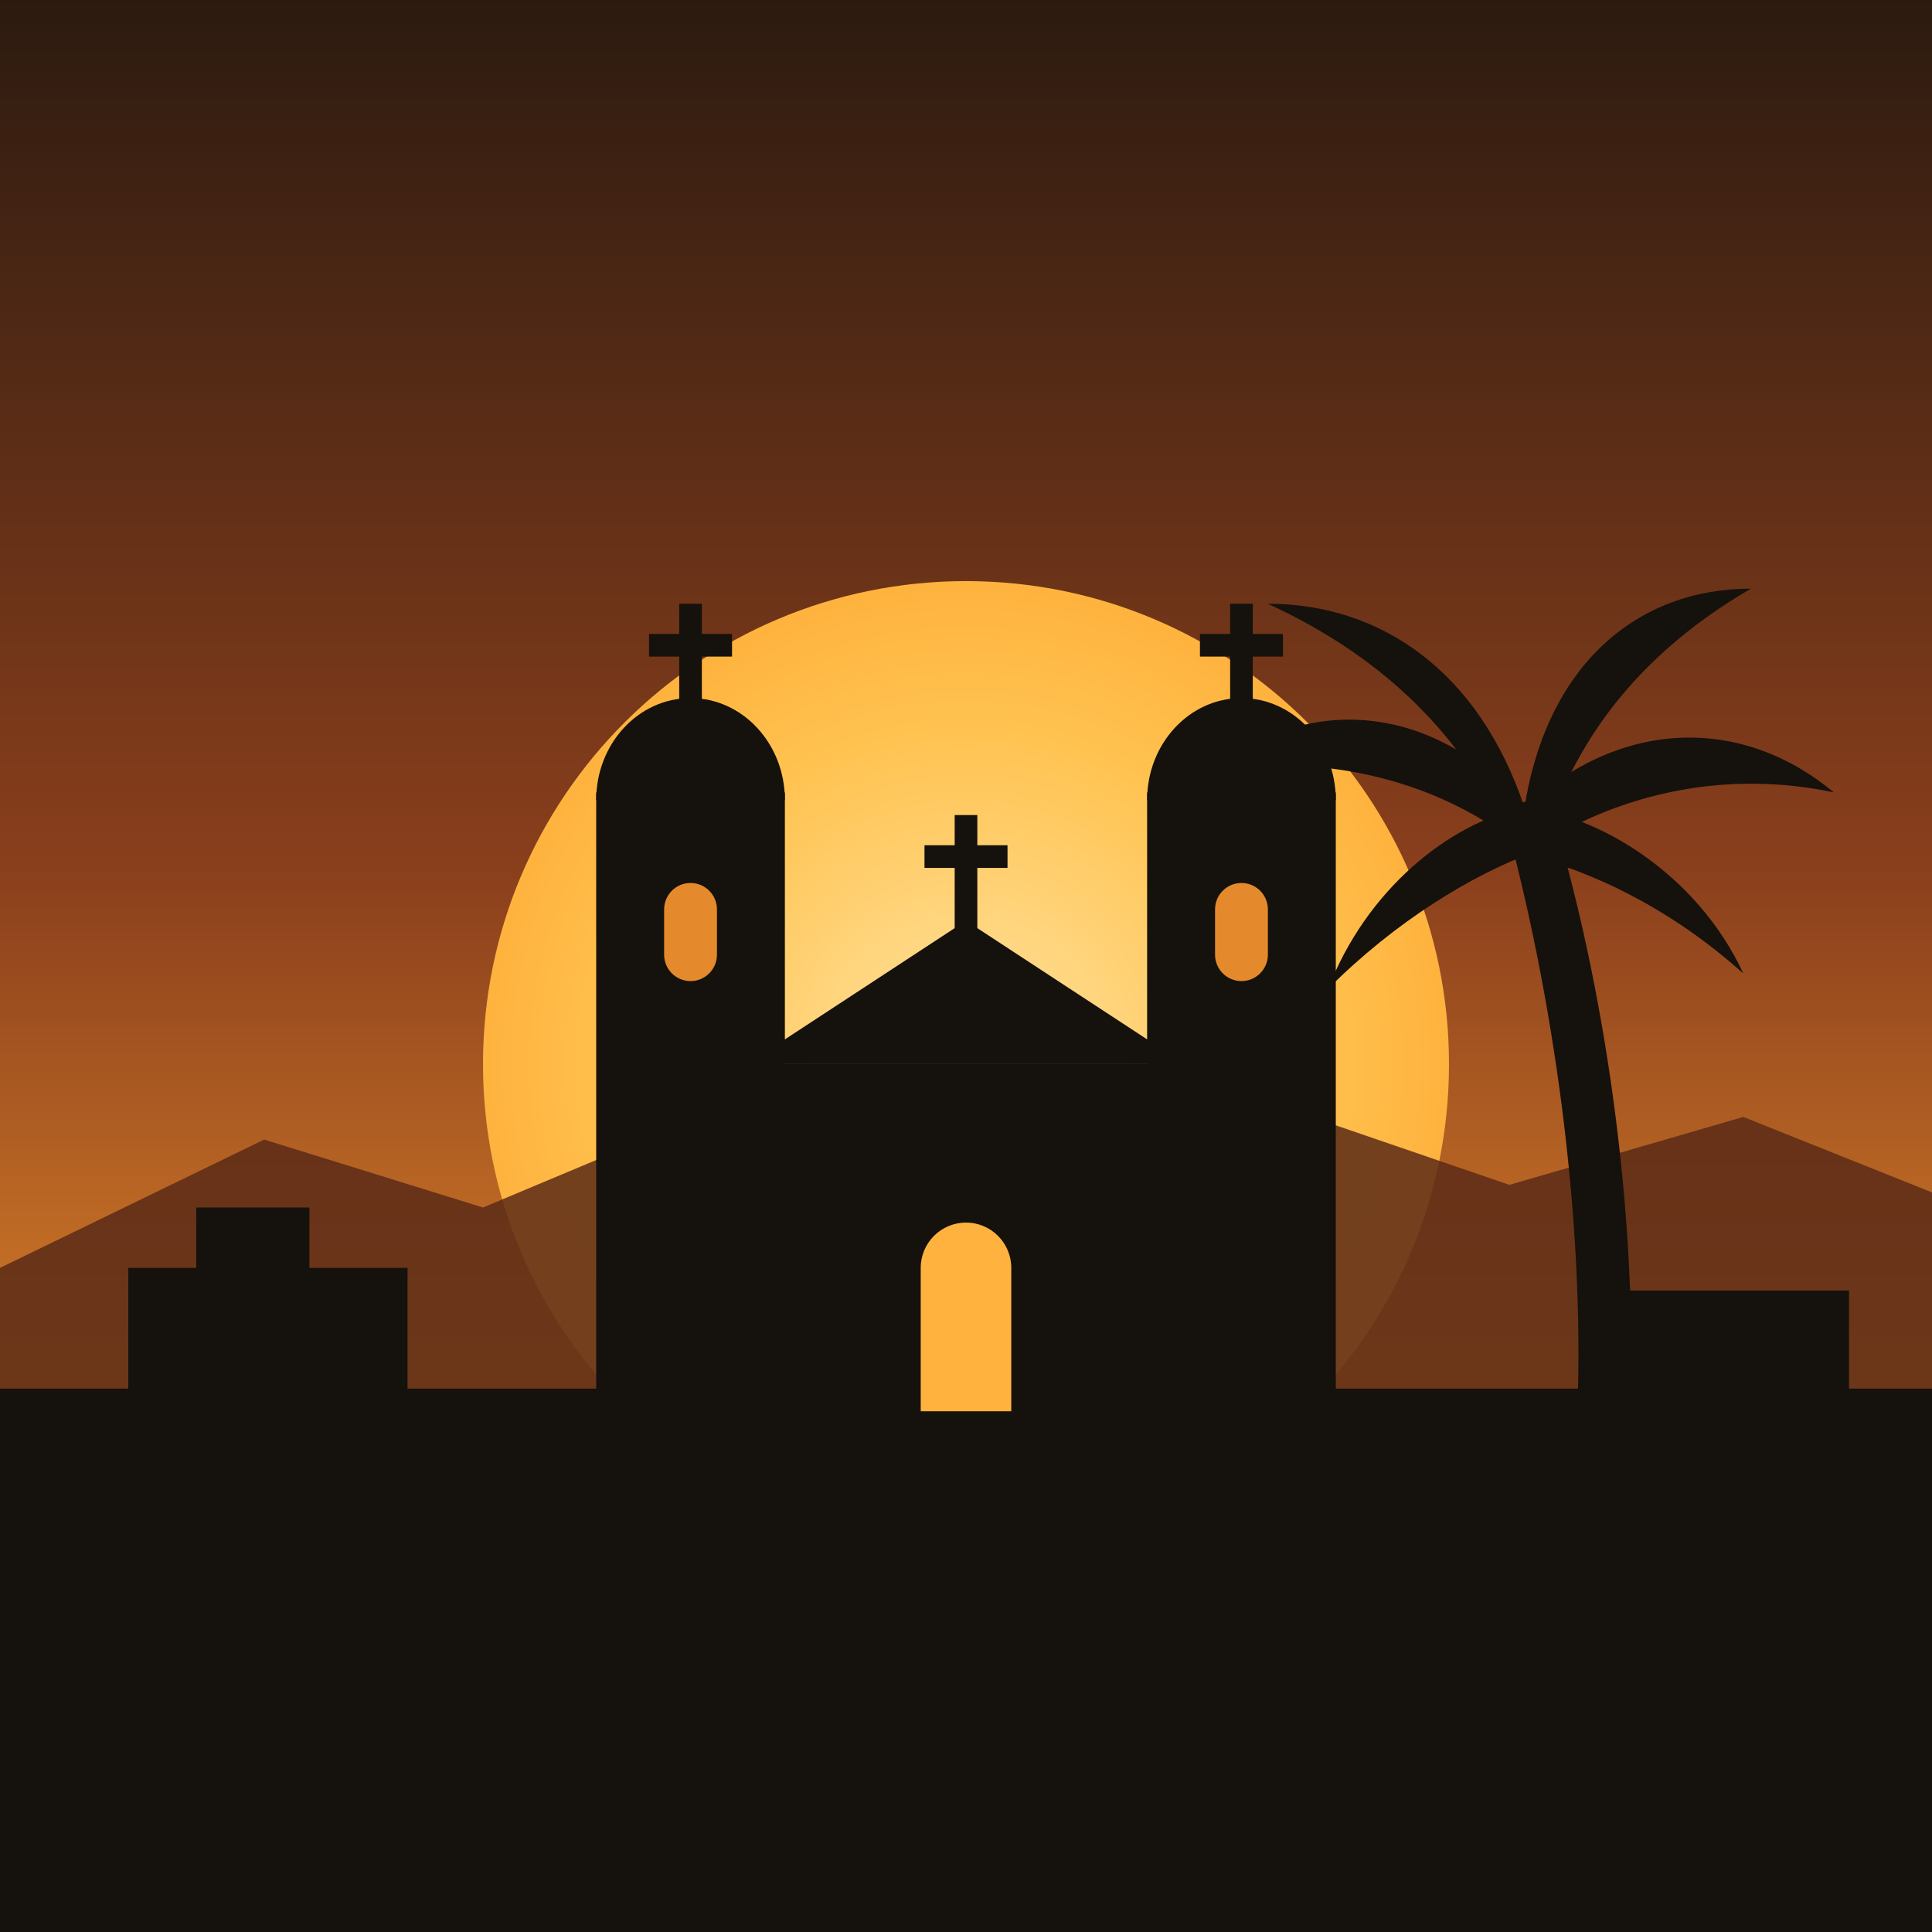
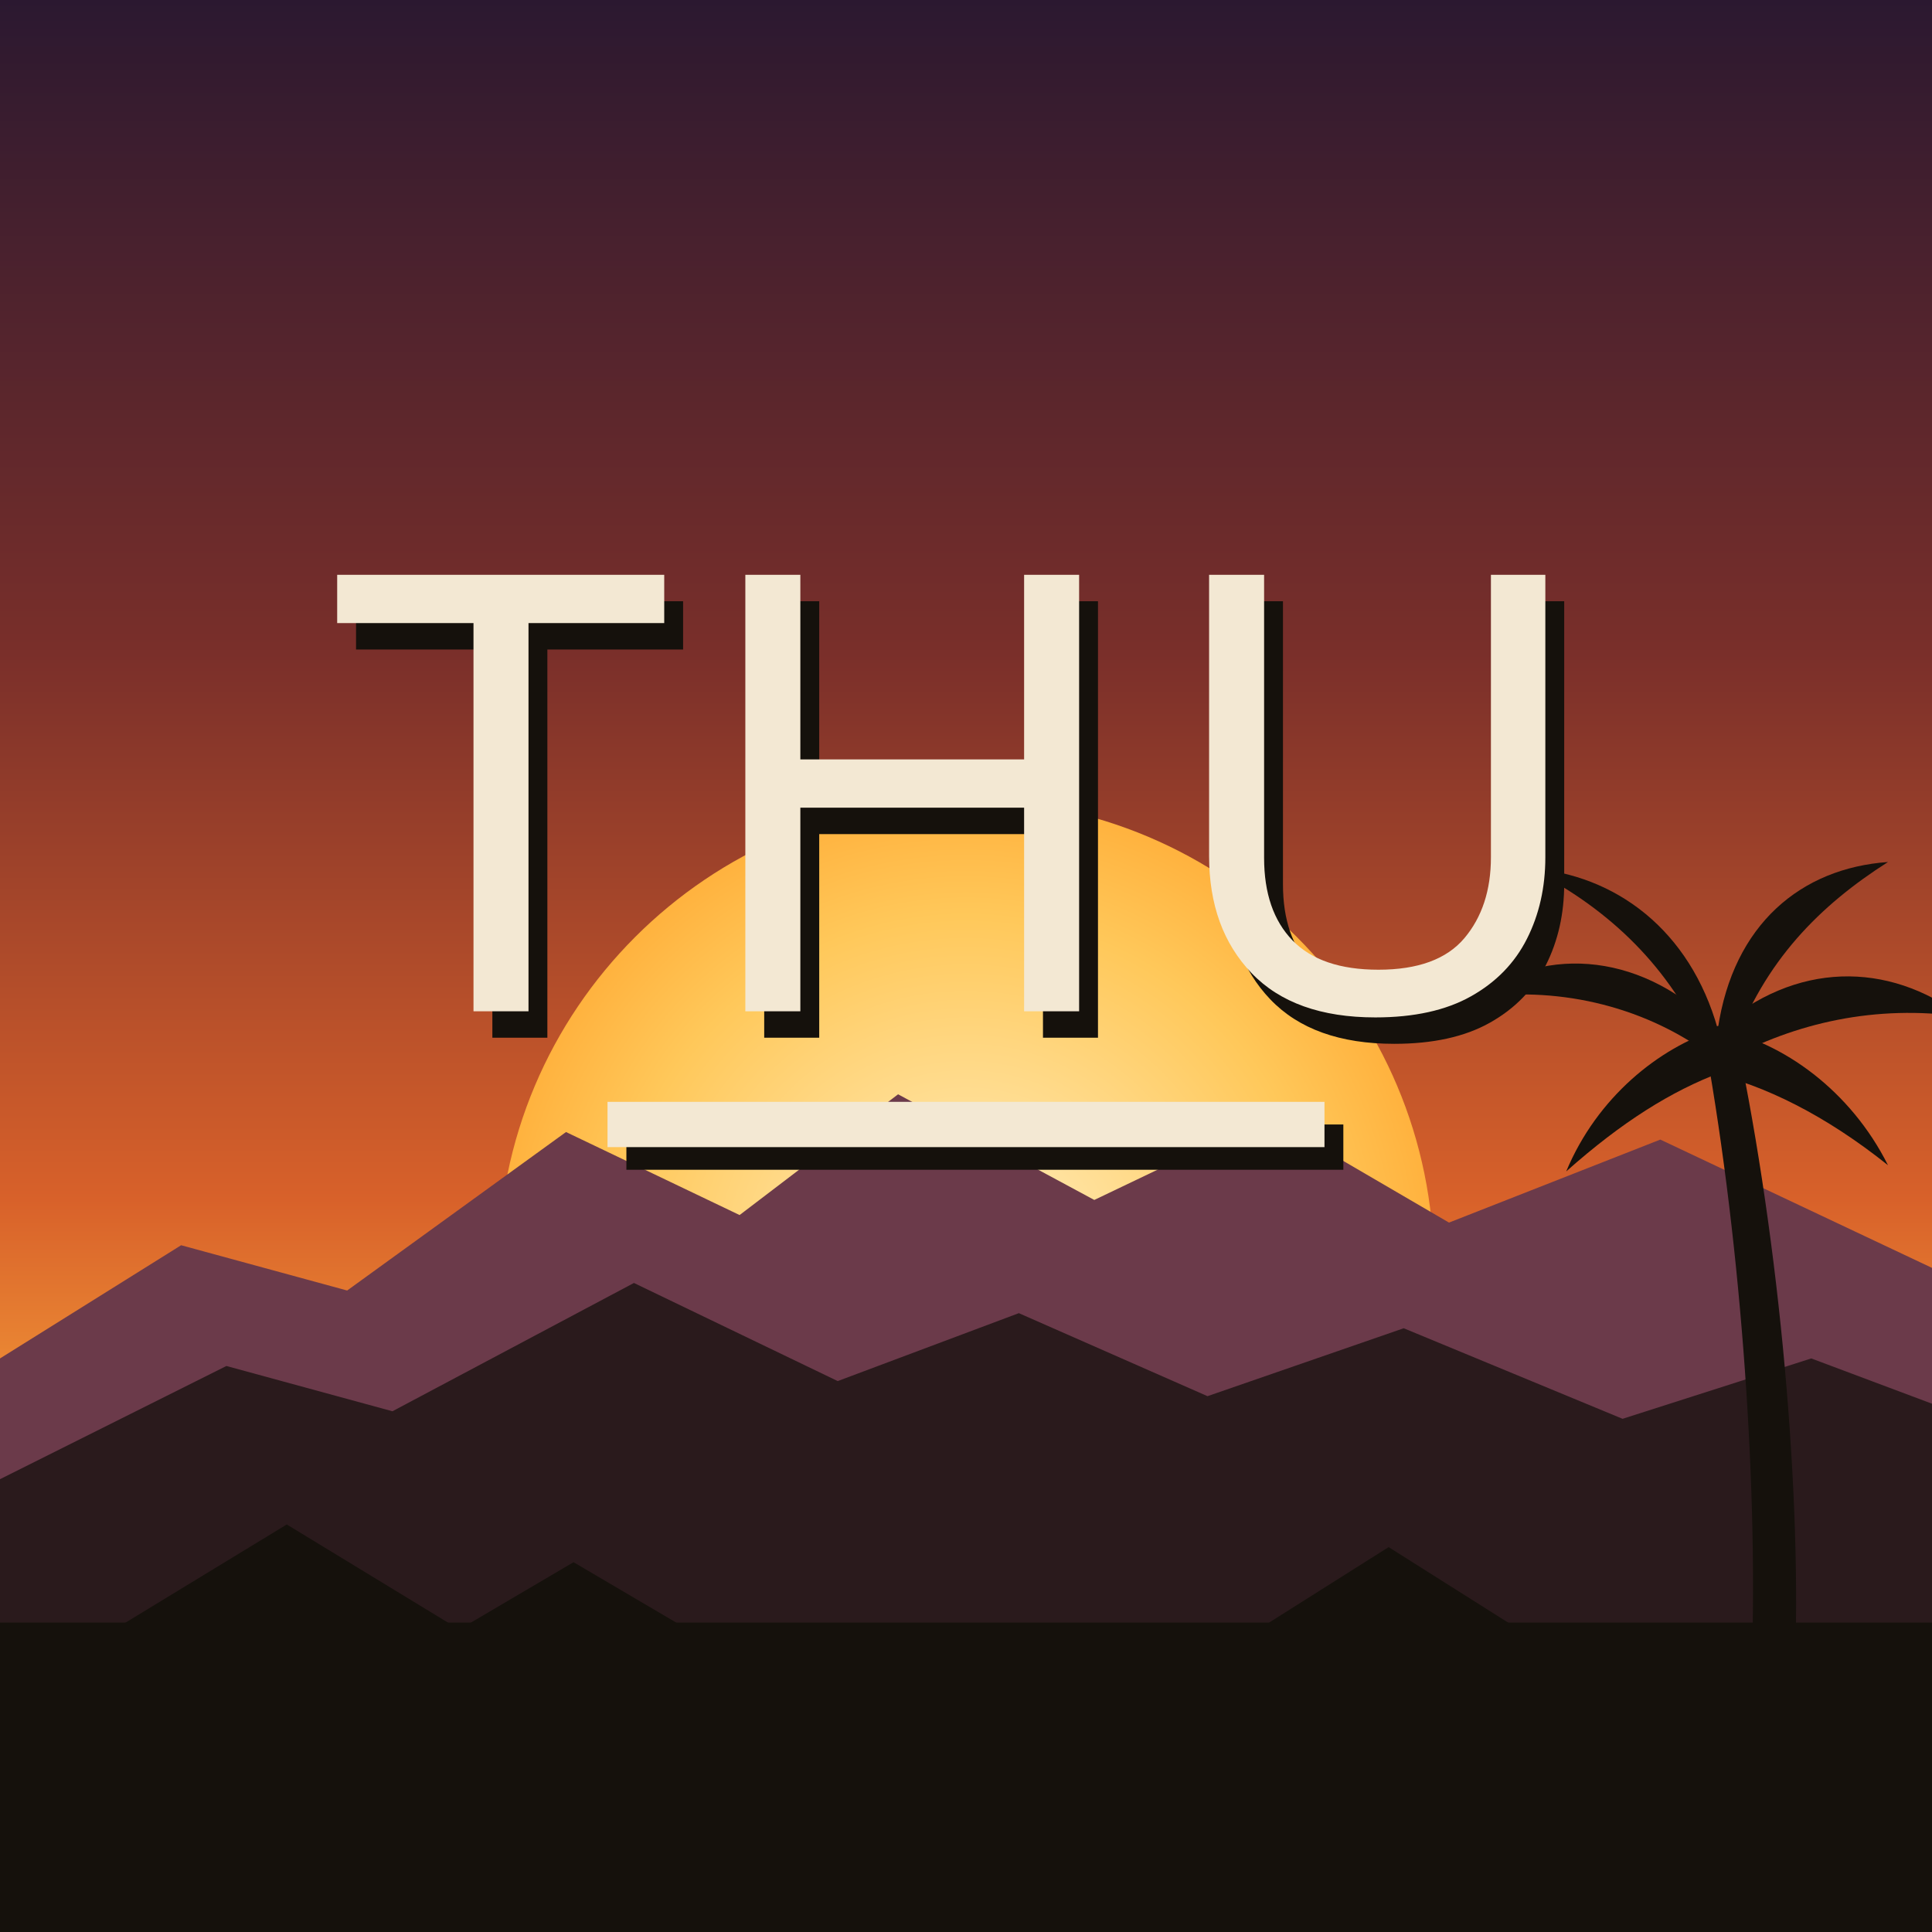
<svg xmlns="http://www.w3.org/2000/svg" viewBox="0 0 512 512" width="512" height="512">
  <defs>
    <linearGradient id="sky" x1="0" y1="0" x2="0" y2="1">
-       <stop offset="0" stop-color="#2b1a10" />
-       <stop offset=".45" stop-color="#8a3f1c" />
-       <stop offset=".78" stop-color="#e58a2c" />
-       <stop offset="1" stop-color="#f3b24a" />
+       <stop offset="0" stop-color="#2a1830" />
+       <stop offset=".34" stop-color="#7a2f2a" />
+       <stop offset=".62" stop-color="#d8612a" />
+       <stop offset=".8" stop-color="#ffb23e" />
+       <stop offset="1" stop-color="#ffd27a" />
    </linearGradient>
    <radialGradient id="sun" cx=".5" cy=".5" r=".5">
-       <stop offset="0" stop-color="#ffe3a0" />
-       <stop offset=".7" stop-color="#ffc24f" />
+       <stop offset="0" stop-color="#fff0c4" />
+       <stop offset=".75" stop-color="#ffc85a" />
      <stop offset="1" stop-color="#ffb23e" />
    </radialGradient>
  </defs>
  <rect width="512" height="512" fill="url(#sky)" />
-   <g transform="translate(0,-36)">
-     <circle cx="256" cy="318" r="128" fill="url(#sun)" />
-     <path d="M0 372 L70 338 L128 356 L190 330 L250 352 L330 326 L400 350 L462 332 L512 352 L512 420 L0 420 Z" fill="#5a2a16" opacity=".85" />
-     <g fill="#15110c">
-       <rect x="0" y="404" width="512" height="160" />
-       <rect x="34" y="372" width="74" height="40" />
-       <rect x="52" y="356" width="30" height="20" />
-       <rect x="420" y="378" width="70" height="34" />
-       <rect x="198" y="318" width="116" height="92" />
-       <path d="M198 318 L256 280 L314 318 Z" />
-       <rect x="158" y="246" width="50" height="164" />
-       <rect x="304" y="246" width="50" height="164" />
-       <path d="M158 248 A25 27 0 0 1 208 248 Z" />
-       <path d="M304 248 A25 27 0 0 1 354 248 Z" />
-       <rect x="180" y="196" width="6" height="30" />
-       <rect x="172" y="204" width="22" height="6" />
-       <rect x="326" y="196" width="6" height="30" />
-       <rect x="318" y="204" width="22" height="6" />
-       <rect x="253" y="252" width="6" height="32" />
-       <rect x="245" y="260" width="22" height="6" />
-       <path d="M418 410 C420 360 412 300 398 250 L410 247 C426 298 434 360 432 410 Z" />
-       <path d="M404 250 C380 222 346 220 322 240 C350 236 378 242 400 258 Z" />
-       <path d="M404 250 C392 214 366 196 336 196 C362 208 384 226 398 254 Z" />
-       <path d="M404 250 C410 212 434 192 464 192 C440 206 420 226 410 256 Z" />
-       <path d="M404 250 C430 226 462 226 486 246 C458 240 430 246 408 260 Z" />
-       <path d="M404 250 C424 252 450 268 462 294 C442 276 420 266 402 262 Z" />
-       <path d="M404 250 C384 254 362 272 352 298 C370 280 390 268 406 262 Z" />
+   <circle cx="256" cy="336" r="124" fill="url(#sun)" />
+   <path d="M0 360 L48 330 L92 342 L150 300 L196 322 L238 290 L290 318 L336 296 L384 324 L440 302 L512 336 L512 420 L0 420 Z" fill="#6b3a4a" />
+   <path d="M0 392 L60 362 L104 374 L168 340 L222 366 L270 348 L320 370 L372 352 L430 376 L480 360 L512 372 L512 512 L0 512 Z" fill="#2a1a1c" />
+   <g fill="#15110c">
+     <rect x="0" y="430" width="512" height="82" />
+     <path d="M30 432 L76 404 L122 432 Z" />
+     <path d="M118 434 L152 414 L186 434 Z" />
+     <path d="M330 434 L368 410 L406 434 Z" />
+     <g transform="translate(470 440) scale(.82) translate(-437 -440)">
+       <path d="M430 440 C432 380 426 300 414 236 L424 234 C438 298 446 380 444 440 Z" />
+       <path d="M419 236 C396 212 364 208 340 226 C366 222 394 228 416 244 Z" />
+       <path d="M419 236 C410 204 386 186 358 184 C382 196 402 214 414 240 Z" />
+       <path d="M419 236 C424 202 446 184 474 182 C452 196 434 214 424 242 Z" />
+       <path d="M419 236 C444 214 474 214 498 232 C470 228 444 234 422 246 Z" />
+       <path d="M419 236 C440 240 462 256 474 280 C454 264 434 254 416 250 Z" />
+       <path d="M419 236 C400 242 380 258 370 282 C388 266 404 256 420 250 Z" />
    </g>
-     <path d="M244 410 L244 372 A12 12 0 0 1 268 372 L268 410 Z" fill="#ffb23e" />
-     <rect x="176" y="270" width="14" height="26" rx="7" fill="#e58a2c" />
-     <rect x="322" y="270" width="14" height="26" rx="7" fill="#e58a2c" />
  </g>
+   <g font-family="'Saira Stencil One','Impact','Arial Black',sans-serif" font-size="162" text-anchor="middle" letter-spacing="4">
+     <text x="261" y="275" fill="#15110c">THU</text>
+     <text x="256" y="268" fill="#f3e8d3">THU</text>
+   </g>
+   <rect x="166" y="298" width="190" height="12" fill="#15110c" />
+   <rect x="161" y="292" width="190" height="12" fill="#f3e8d3" />
</svg>
